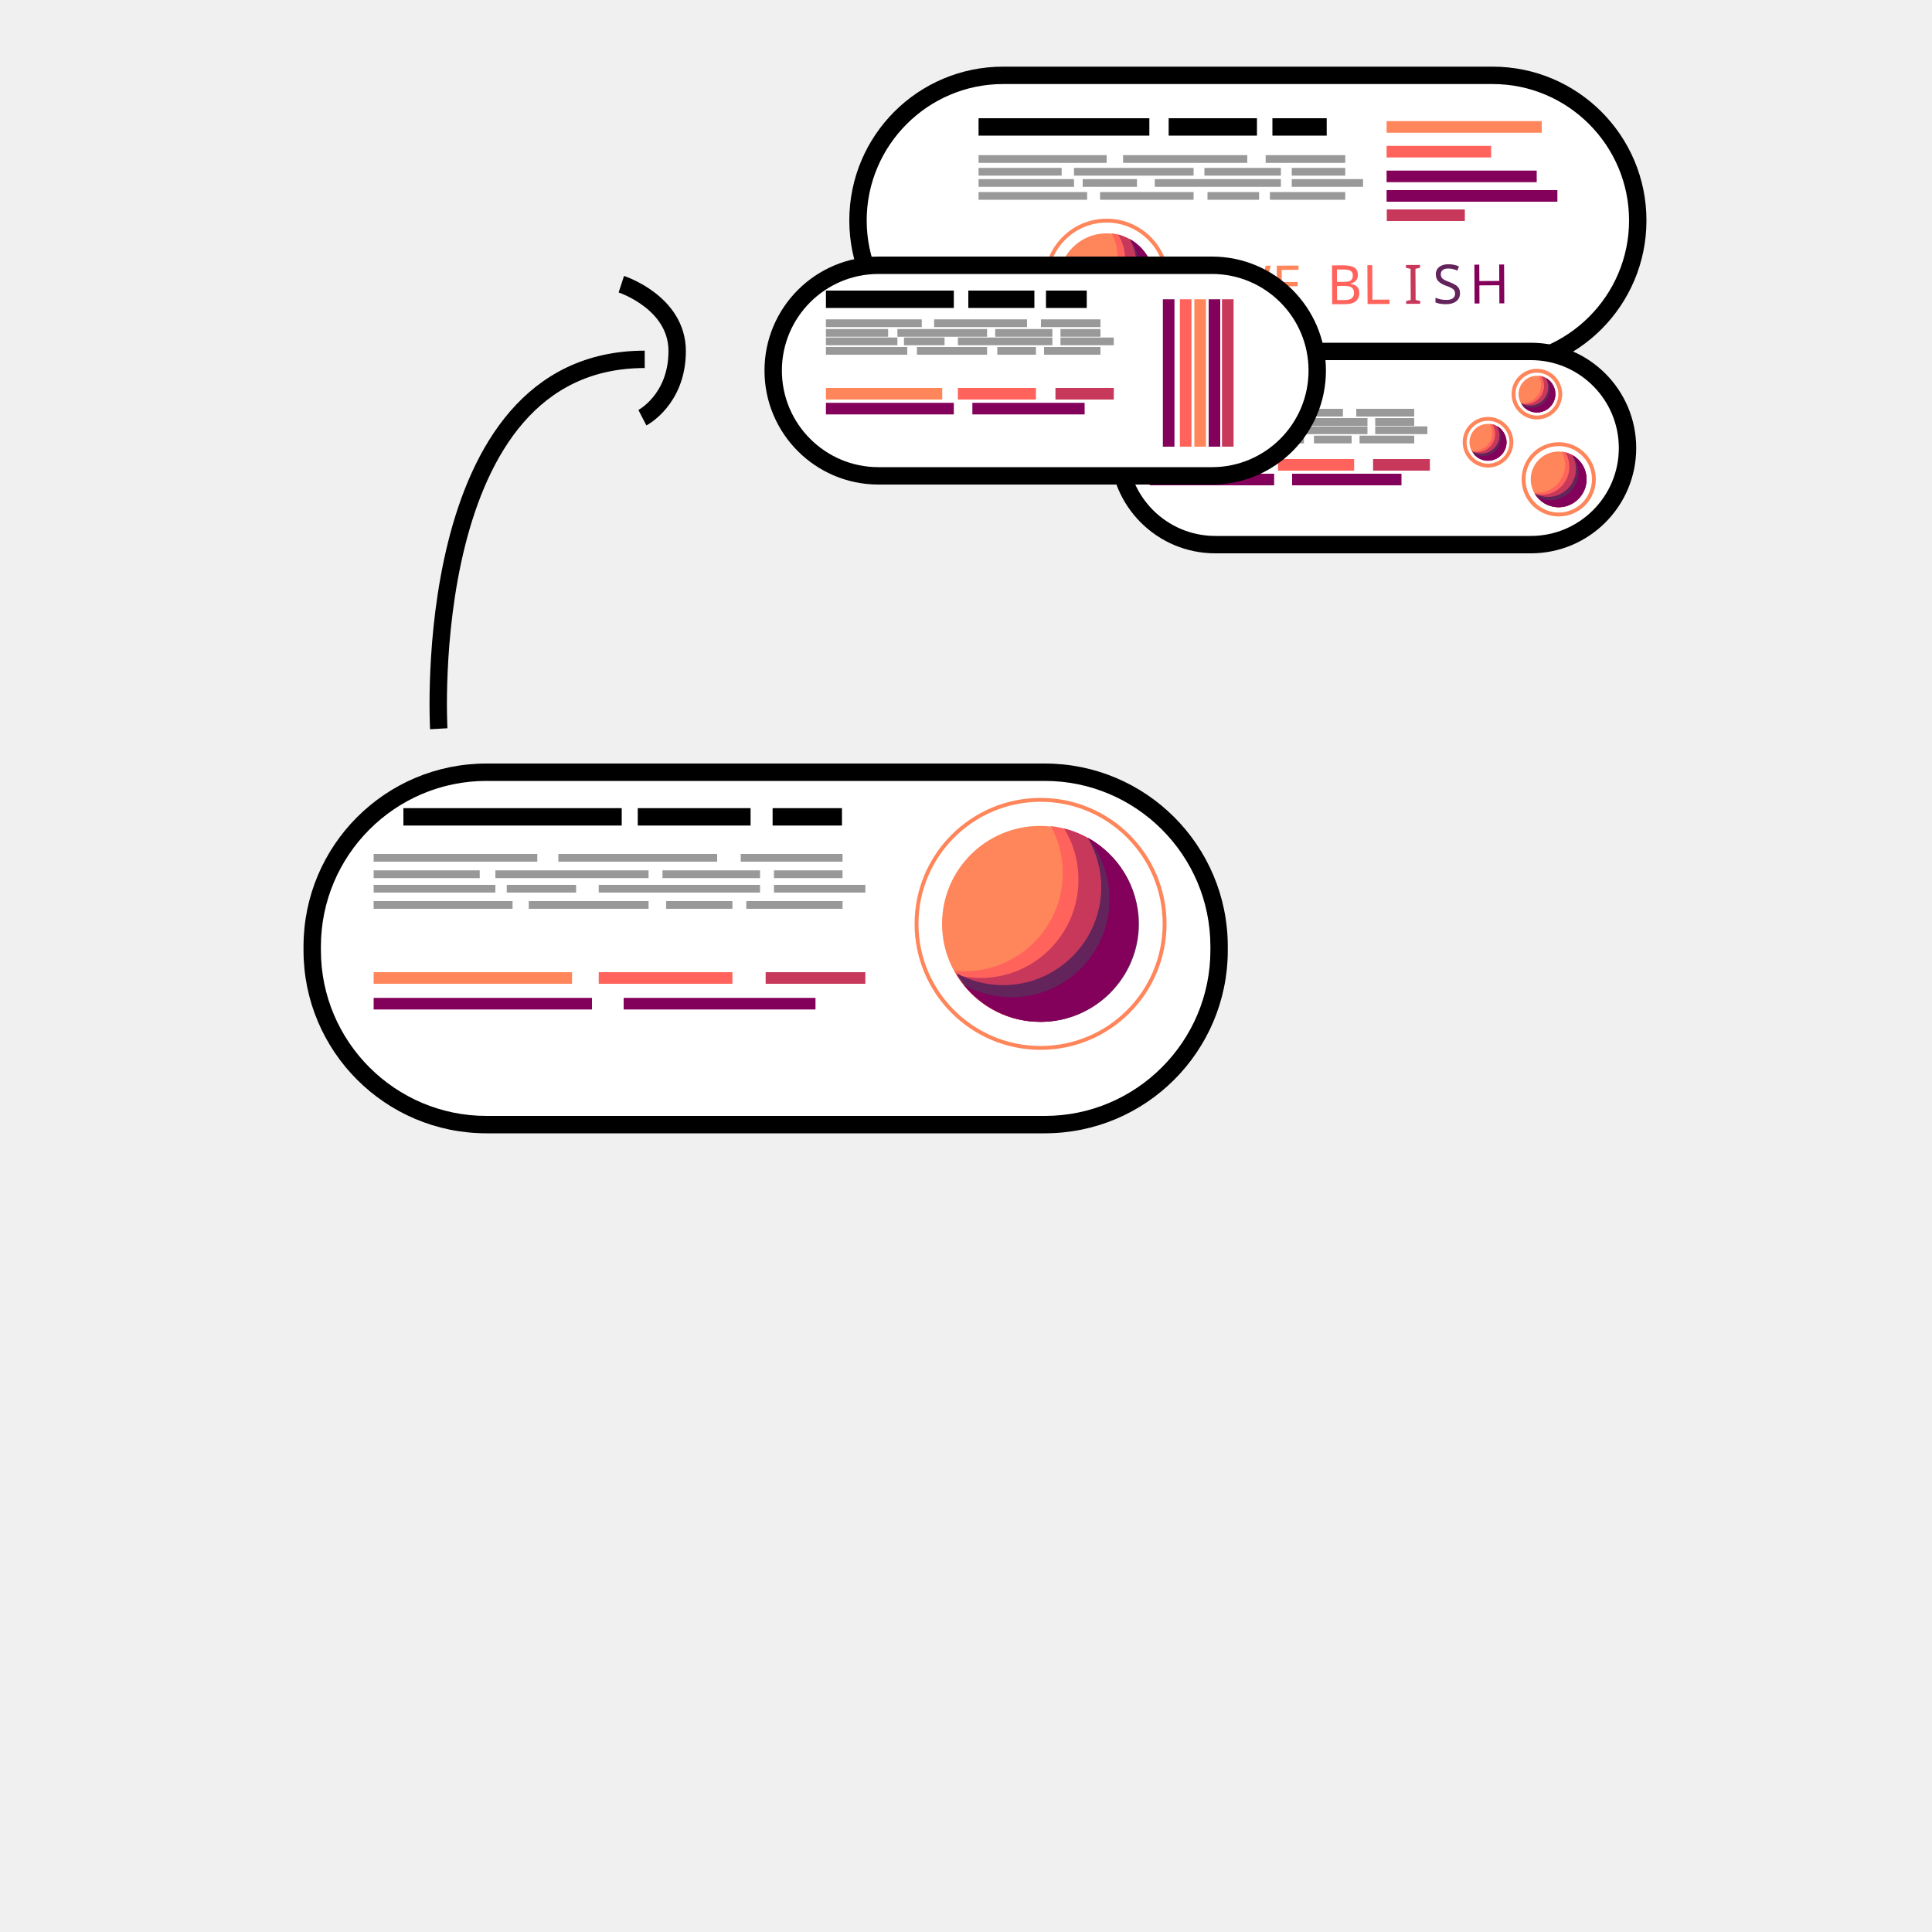
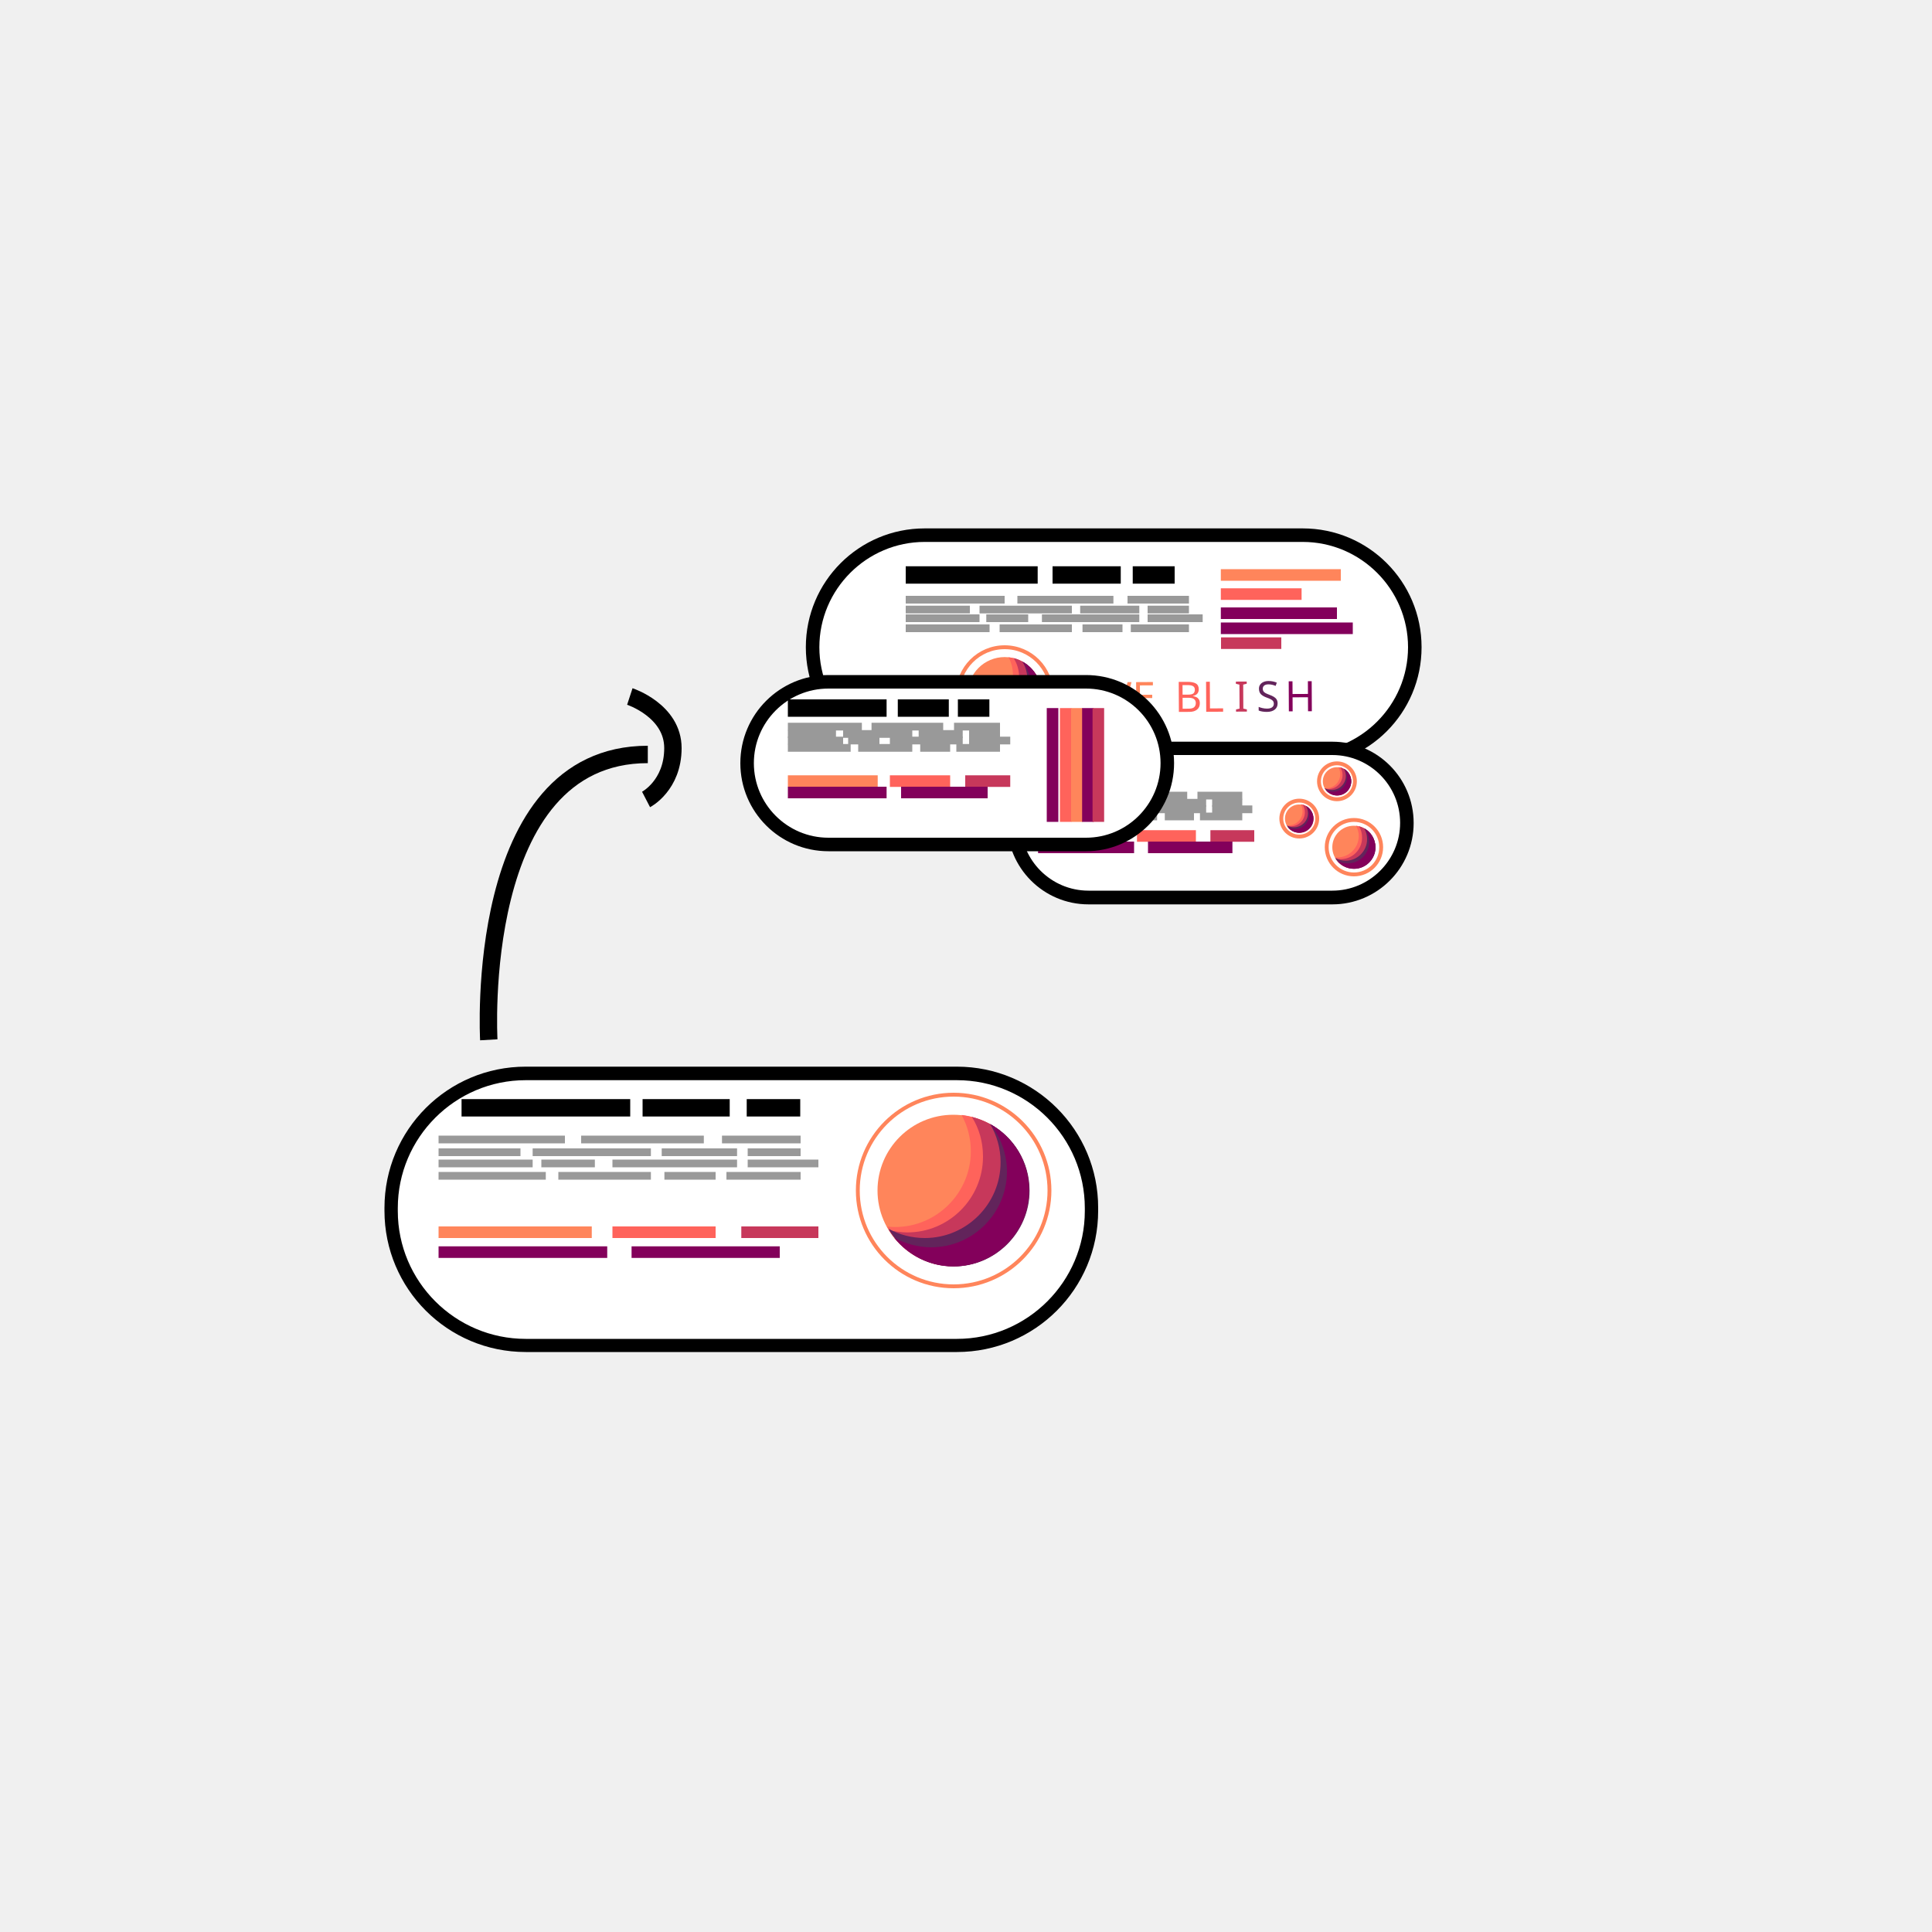
<svg xmlns="http://www.w3.org/2000/svg" version="1.1" id="Layer_1" x="0px" y="0px" viewBox="0 0 1000 1000" style="enable-background:new 0 0 1000 1000;" xml:space="preserve">
  <style type="text/css">
	.st0{fill:#FFFFFF;}
	.st1{fill:#FF855B;}
	.st2{fill:#FF635B;}
	.st3{fill:#C7385B;}
	.st4{fill:#62245B;}
	.st5{fill:#83005B;}
	.st6{fill:none;stroke:#FF855B;stroke-width:2;stroke-miterlimit:10;}
- 	.st7{fill:#FFFFFF;stroke:#000000;stroke-width:9;stroke-miterlimit:10;}
- 	.st8{fill:#FFFFFF;stroke:#999999;stroke-width:4;stroke-miterlimit:10;}
- 	.st9{fill:#FF855B;stroke:#FF855B;stroke-width:6;stroke-miterlimit:10;}
- 	.st10{fill:#FF635B;stroke:#FF635B;stroke-width:6;stroke-miterlimit:10;}
- 	.st11{fill:#C7385B;stroke:#C7385B;stroke-width:6;stroke-miterlimit:10;}
- 	.st12{fill:#83005B;stroke:#83005B;stroke-width:6;stroke-miterlimit:10;}
+ 	.st7{fill:none;stroke:#000000;stroke-width:9;stroke-miterlimit:10;}
+ 	.st8{fill:none;stroke:#999999;stroke-width:4;stroke-miterlimit:10;}
+ 	.st9{fill:none;stroke:#FF855B;stroke-width:6;stroke-miterlimit:10;}
+ 	.st10{fill:none;stroke:#FF635B;stroke-width:6;stroke-miterlimit:10;}
+ 	.st11{fill:none;stroke:#C7385B;stroke-width:6;stroke-miterlimit:10;}
+ 	.st12{fill:none;stroke:#83005B;stroke-width:6;stroke-miterlimit:10;}
	.st13{fill:#FF635B;stroke:#62245B;stroke-width:10;stroke-miterlimit:10;}
	.st14{fill:#FFFFFF;stroke:#000000;stroke-width:3;stroke-miterlimit:10;}
	.st15{font-family:'MontserratAlternates-Black';}
- 	.st16{font-size:28.175px;}
- 	.st17{fill:none;stroke:#000000;stroke-width:9;stroke-miterlimit:10;}
+ 	.st16{font-size:21.761px;}
</style>
  <g>
    <g>
-       <path class="st0" d="M251.8,582c-49.7,0-90.2-40.4-90.2-90.2v-2c0-49.7,40.4-90.2,90.2-90.2h289c49.7,0,90.2,40.4,90.2,90.2v2    c0,49.7-40.4,90.2-90.2,90.2H251.8z" />
-       <path d="M540.8,404.2c47.2,0,85.7,38.4,85.7,85.7v2c0,47.2-38.4,85.7-85.7,85.7h-289c-47.2,0-85.7-38.4-85.7-85.7v-2    c0-47.2,38.4-85.7,85.7-85.7H540.8 M540.8,395.2h-289c-52.3,0-94.7,42.4-94.7,94.7v2c0,52.3,42.4,94.7,94.7,94.7h289    c52.3,0,94.7-42.4,94.7-94.7v-2C635.5,437.6,593.1,395.2,540.8,395.2L540.8,395.2z" />
-     </g>
-   </g>
-   <g>
-     <circle class="st1" cx="538.3" cy="478.2" r="50.7" />
-     <g>
-       <path class="st2" d="M543.9,427.6c4,7.2,6.2,15.6,6.2,24.4c0,27.9-22.8,50.7-50.7,50.7c-1.9,0-3.6-0.1-5.5-0.3    c8.6,15.7,25.3,26.3,44.5,26.3c27.9,0,50.7-22.8,50.7-50.7C589.2,451.9,569.3,430.5,543.9,427.6z" />
-     </g>
-     <path class="st3" d="M550.7,428.8c4.9,7.7,7.5,16.8,7.5,26.7c0,27.9-22.6,50.7-50.7,50.7c-4.2,0-8.3-0.6-12.3-1.5   c8.9,14.5,24.9,24.2,43.3,24.2c27.9,0,50.7-22.8,50.7-50.7C589.2,454.3,572.7,434.3,550.7,428.8z" />
-     <path class="st4" d="M563,433.6c4.4,7.5,7,16.2,7,25.6c0,27.9-22.8,50.7-50.7,50.7c-8.7,0-17.1-2.2-24.3-6.2   c8.7,15.1,25.2,25.2,43.8,25.2c27.9,0,50.7-22.8,50.7-50.7C589.4,458.9,578.7,442.2,563,433.6z" />
-     <path class="st5" d="M563.1,433.7c7,8.7,11.2,19.8,11.2,31.8c0,27.9-22.8,50.7-50.7,50.7c-8.9,0-17.3-2.4-24.7-6.4   c9.3,11.6,23.6,19.1,39.5,19.1c27.9,0,50.7-22.8,50.7-50.7C589.2,459,578.6,442.3,563.1,433.7z" />
-   </g>
-   <circle class="st6" cx="538.6" cy="478.2" r="64.2" />
-   <line class="st7" x1="208.8" y1="422.8" x2="321.8" y2="422.8" />
-   <line class="st8" x1="193.4" y1="444" x2="278.1" y2="444" />
-   <line class="st8" x1="289" y1="444" x2="371.2" y2="444" />
-   <line class="st8" x1="383.4" y1="444" x2="436.1" y2="444" />
-   <line class="st8" x1="193.4" y1="452.5" x2="248.3" y2="452.5" />
-   <line class="st8" x1="256.4" y1="452.5" x2="335.7" y2="452.5" />
-   <line class="st8" x1="342.9" y1="452.5" x2="393.4" y2="452.5" />
-   <line class="st8" x1="400.6" y1="452.5" x2="436.1" y2="452.5" />
-   <line class="st8" x1="193.4" y1="460" x2="256.4" y2="460" />
-   <line class="st8" x1="262.3" y1="460" x2="298.2" y2="460" />
-   <line class="st8" x1="309.9" y1="460" x2="393.4" y2="460" />
-   <line class="st8" x1="400.6" y1="460" x2="447.9" y2="460" />
-   <line class="st8" x1="193.4" y1="468.4" x2="265.3" y2="468.4" />
-   <line class="st8" x1="273.7" y1="468.4" x2="335.7" y2="468.4" />
-   <line class="st8" x1="344.8" y1="468.4" x2="379.1" y2="468.4" />
-   <line class="st8" x1="386.3" y1="468.4" x2="436.1" y2="468.4" />
-   <line class="st7" x1="330.1" y1="422.8" x2="388.5" y2="422.8" />
-   <line class="st7" x1="399.9" y1="422.8" x2="435.8" y2="422.8" />
-   <line class="st9" x1="193.4" y1="506.2" x2="296.1" y2="506.2" />
-   <line class="st10" x1="309.9" y1="506.2" x2="379.1" y2="506.2" />
-   <line class="st11" x1="396.3" y1="506.2" x2="447.9" y2="506.2" />
-   <line class="st12" x1="193.4" y1="519.5" x2="306.4" y2="519.5" />
-   <line class="st12" x1="322.8" y1="519.5" x2="422.1" y2="519.5" />
-   <path class="st13" d="M386.8,423.9" />
-   <path class="st13" d="M302.3,423.9" />
-   <path class="st14" d="M228.5,392.8" />
-   <g>
-     <g>
-       <path class="st0" d="M519.2,189.2c-41.4,0-75.1-33.7-75.1-75.1c0-41.4,33.7-75.1,75.1-75.1h253.4c41.4,0,75.1,33.7,75.1,75.1    c0,41.4-33.7,75.1-75.1,75.1H519.2z" />
-       <path d="M772.6,43.5c38.9,0,70.6,31.7,70.6,70.6c0,38.9-31.7,70.6-70.6,70.6H519.2c-38.9,0-70.6-31.7-70.6-70.6    c0-38.9,31.7-70.6,70.6-70.6H772.6 M772.6,34.5H519.2c-44,0-79.6,35.6-79.6,79.6v0c0,44,35.6,79.6,79.6,79.6h253.4    c44,0,79.6-35.6,79.6-79.6v0C852.2,70.1,816.5,34.5,772.6,34.5L772.6,34.5z" />
-     </g>
-   </g>
-   <g>
-     <circle class="st1" cx="572.7" cy="145.5" r="24.7" />
-     <g>
-       <path class="st2" d="M575.4,120.8c1.9,3.5,3,7.6,3,11.9c0,13.6-11.1,24.7-24.7,24.7c-0.9,0-1.8-0.1-2.7-0.2    c4.2,7.7,12.3,12.8,21.7,12.8c13.6,0,24.7-11.1,24.7-24.7C597.5,132.7,587.8,122.2,575.4,120.8z" />
-     </g>
-     <path class="st3" d="M578.7,121.4c2.4,3.8,3.7,8.2,3.7,13c0,13.6-11,24.7-24.7,24.7c-2,0-4-0.3-6-0.8c4.4,7.1,12.1,11.8,21.1,11.8   c13.6,0,24.7-11.1,24.7-24.7C597.5,133.9,589.4,124.1,578.7,121.4z" />
-     <path class="st4" d="M584.7,123.7c2.2,3.7,3.4,7.9,3.4,12.5c0,13.6-11.1,24.7-24.7,24.7c-4.3,0-8.4-1.1-11.9-3   c4.3,7.4,12.3,12.3,21.4,12.3c13.6,0,24.7-11.1,24.7-24.7C597.6,136.1,592.3,127.9,584.7,123.7z" />
-     <path class="st5" d="M584.7,123.8c3.4,4.3,5.4,9.6,5.4,15.5c0,13.6-11.1,24.7-24.7,24.7c-4.4,0-8.5-1.2-12.1-3.1   c4.5,5.7,11.5,9.3,19.3,9.3c13.6,0,24.7-11.1,24.7-24.7C597.5,136.1,592.3,128,584.7,123.8z" />
-   </g>
-   <circle class="st6" cx="572.8" cy="145.5" r="31.3" />
-   <line class="st7" x1="506.5" y1="65.7" x2="594.9" y2="65.7" />
-   <line class="st8" x1="506.5" y1="82.3" x2="572.8" y2="82.3" />
-   <line class="st8" x1="581.3" y1="82.3" x2="645.6" y2="82.3" />
-   <line class="st8" x1="655.1" y1="82.3" x2="696.3" y2="82.3" />
-   <line class="st8" x1="506.5" y1="88.9" x2="549.5" y2="88.9" />
-   <line class="st8" x1="555.9" y1="88.9" x2="617.8" y2="88.9" />
-   <line class="st8" x1="623.4" y1="88.9" x2="663" y2="88.9" />
-   <line class="st8" x1="668.6" y1="88.9" x2="696.3" y2="88.9" />
-   <line class="st8" x1="506.5" y1="94.7" x2="555.9" y2="94.7" />
-   <line class="st8" x1="560.4" y1="94.7" x2="588.5" y2="94.7" />
-   <line class="st8" x1="597.7" y1="94.7" x2="663" y2="94.7" />
-   <line class="st8" x1="668.6" y1="94.7" x2="705.5" y2="94.7" />
-   <line class="st8" x1="506.5" y1="101.4" x2="562.7" y2="101.4" />
-   <line class="st8" x1="569.4" y1="101.4" x2="617.8" y2="101.4" />
-   <line class="st8" x1="625" y1="101.4" x2="651.7" y2="101.4" />
-   <line class="st8" x1="657.3" y1="101.4" x2="696.3" y2="101.4" />
-   <line class="st7" x1="604.9" y1="65.7" x2="650.6" y2="65.7" />
-   <line class="st7" x1="658.6" y1="65.7" x2="686.7" y2="65.7" />
-   <path class="st13" d="M657.8,66.6" />
-   <path class="st13" d="M591.7,66.6" />
-   <path class="st14" d="M534,42.3" />
-   <line class="st9" x1="717.7" y1="65.7" x2="798" y2="65.7" />
-   <line class="st10" x1="717.7" y1="78.5" x2="771.8" y2="78.5" />
-   <line class="st11" x1="717.8" y1="111.4" x2="758.2" y2="111.4" />
-   <line class="st12" x1="717.7" y1="101.4" x2="806.1" y2="101.4" />
-   <line class="st12" x1="717.7" y1="91.3" x2="795.4" y2="91.3" />
-   <text transform="matrix(1 -5.157371e-03 5.157371e-03 1 632.0385 157.7662)" class="st1 st15 st16">WE</text>
-   <text transform="matrix(1 -5.157371e-03 5.157371e-03 1 686.8068 157.4852)" class="st2 st15 st16">BL</text>
-   <text transform="matrix(1 -5.157371e-03 5.157371e-03 1 726.7009 157.28)" class="st3 st15 st16">I</text>
-   <text transform="matrix(1 -5.157371e-03 5.157371e-03 1 741.5757 157.2033)" class="st4 st15 st16">S</text>
-   <text transform="matrix(1 -5.157371e-03 5.157371e-03 1 760.508 157.1061)" class="st5 st15 st16">H</text>
-   <g>
-     <g>
-       <path class="st0" d="M629,281.9c-27.6,0-50-22.4-50-50s22.4-50,50-50h163.4c27.6,0,50,22.4,50,50s-22.4,50-50,50H629z" />
-       <path d="M792.4,186.4c25.1,0,45.5,20.4,45.5,45.5c0,25.1-20.4,45.5-45.5,45.5H629c-25.1,0-45.5-20.4-45.5-45.5    c0-25.1,20.4-45.5,45.5-45.5H792.4 M792.4,177.4H629c-30.1,0-54.5,24.4-54.5,54.5v0c0,30.1,24.4,54.5,54.5,54.5h163.4    c30.1,0,54.5-24.4,54.5-54.5v0C846.9,201.8,822.5,177.4,792.4,177.4L792.4,177.4z" />
-     </g>
-   </g>
-   <g>
-     <circle class="st1" cx="795.5" cy="204" r="9.5" />
-     <g>
-       <path class="st2" d="M796.5,194.5c0.7,1.4,1.2,2.9,1.2,4.6c0,5.3-4.3,9.5-9.5,9.5c-0.4,0-0.7,0-1-0.1c1.6,3,4.8,4.9,8.4,4.9    c5.3,0,9.5-4.3,9.5-9.5C805,199.1,801.3,195,796.5,194.5z" />
-     </g>
-     <path class="st3" d="M797.8,194.7c0.9,1.5,1.4,3.2,1.4,5c0,5.3-4.3,9.5-9.5,9.5c-0.8,0-1.6-0.1-2.3-0.3c1.7,2.7,4.7,4.6,8.1,4.6   c5.3,0,9.5-4.3,9.5-9.5C805,199.5,801.9,195.8,797.8,194.7z" />
-     <path class="st4" d="M800.1,195.6c0.8,1.4,1.3,3.1,1.3,4.8c0,5.3-4.3,9.5-9.5,9.5c-1.6,0-3.2-0.4-4.6-1.2c1.6,2.8,4.7,4.7,8.3,4.7   c5.3,0,9.5-4.3,9.5-9.5C805.1,200.4,803.1,197.2,800.1,195.6z" />
-     <path class="st5" d="M800.1,195.6c1.3,1.6,2.1,3.7,2.1,6c0,5.3-4.3,9.5-9.5,9.5c-1.7,0-3.3-0.5-4.7-1.2c1.7,2.2,4.4,3.6,7.4,3.6   c5.3,0,9.5-4.3,9.5-9.5C805,200.4,803,197.3,800.1,195.6z" />
-   </g>
-   <circle class="st6" cx="795.5" cy="204" r="12.1" />
-   <line class="st8" x1="593.8" y1="213.6" x2="642.1" y2="213.6" />
-   <line class="st8" x1="648.3" y1="213.6" x2="695.1" y2="213.6" />
-   <line class="st8" x1="702" y1="213.6" x2="732" y2="213.6" />
-   <line class="st8" x1="593.8" y1="218.4" x2="625.1" y2="218.4" />
-   <line class="st8" x1="629.7" y1="218.4" x2="674.9" y2="218.4" />
-   <line class="st8" x1="679" y1="218.4" x2="707.8" y2="218.4" />
-   <line class="st8" x1="711.8" y1="218.4" x2="732" y2="218.4" />
-   <line class="st8" x1="593.8" y1="222.7" x2="629.7" y2="222.7" />
-   <line class="st8" x1="633.1" y1="222.7" x2="653.5" y2="222.7" />
-   <line class="st8" x1="660.2" y1="222.7" x2="707.8" y2="222.7" />
-   <line class="st8" x1="711.8" y1="222.7" x2="738.8" y2="222.7" />
-   <line class="st8" x1="593.8" y1="227.5" x2="634.8" y2="227.5" />
-   <line class="st8" x1="639.6" y1="227.5" x2="674.9" y2="227.5" />
-   <line class="st8" x1="680.1" y1="227.5" x2="699.6" y2="227.5" />
-   <line class="st8" x1="703.7" y1="227.5" x2="732" y2="227.5" />
-   <line class="st9" x1="595.1" y1="240.6" x2="653.6" y2="240.6" />
-   <line class="st10" x1="661.5" y1="240.6" x2="700.9" y2="240.6" />
-   <line class="st11" x1="710.7" y1="240.6" x2="740.1" y2="240.6" />
-   <line class="st12" x1="595.1" y1="248.2" x2="659.5" y2="248.2" />
-   <line class="st12" x1="668.8" y1="248.2" x2="725.4" y2="248.2" />
-   <path class="st13" d="M705.3,193.8" />
-   <path class="st13" d="M657.2,193.8" />
-   <path class="st14" d="M615.2,176.1" />
-   <g>
-     <g>
-       <path class="st0" d="M454.7,246.3c-30,0-54.5-24.4-54.5-54.5s24.4-54.5,54.5-54.5h172.6c30,0,54.5,24.4,54.5,54.5    s-24.4,54.5-54.5,54.5H454.7z" />
-       <path d="M627.3,141.8c27.6,0,50,22.4,50,50c0,27.6-22.4,50-50,50H454.7c-27.6,0-50-22.4-50-50c0-27.6,22.4-50,50-50H627.3     M627.3,132.8H454.7c-32.6,0-59,26.4-59,59v0c0,32.6,26.4,59,59,59h172.6c32.6,0,59-26.4,59-59v0    C686.3,159.2,659.9,132.8,627.3,132.8L627.3,132.8z" />
-     </g>
-   </g>
-   <line class="st7" x1="427.5" y1="154.9" x2="493.7" y2="154.9" />
-   <line class="st8" x1="427.5" y1="167.3" x2="477.1" y2="167.3" />
-   <line class="st8" x1="483.5" y1="167.3" x2="531.6" y2="167.3" />
-   <line class="st8" x1="538.8" y1="167.3" x2="569.6" y2="167.3" />
-   <line class="st8" x1="427.5" y1="172.3" x2="459.7" y2="172.3" />
-   <line class="st8" x1="464.5" y1="172.3" x2="510.9" y2="172.3" />
-   <line class="st8" x1="515.1" y1="172.3" x2="544.7" y2="172.3" />
-   <line class="st8" x1="548.9" y1="172.3" x2="569.6" y2="172.3" />
-   <line class="st8" x1="427.5" y1="176.7" x2="464.5" y2="176.7" />
-   <line class="st8" x1="467.9" y1="176.7" x2="488.9" y2="176.7" />
-   <line class="st8" x1="495.8" y1="176.7" x2="544.7" y2="176.7" />
-   <line class="st8" x1="548.9" y1="176.7" x2="576.5" y2="176.7" />
-   <line class="st8" x1="427.5" y1="181.6" x2="469.6" y2="181.6" />
-   <line class="st8" x1="474.6" y1="181.6" x2="510.9" y2="181.6" />
-   <line class="st8" x1="516.2" y1="181.6" x2="536.2" y2="181.6" />
-   <line class="st8" x1="540.4" y1="181.6" x2="569.6" y2="181.6" />
-   <line class="st7" x1="501.2" y1="154.9" x2="535.4" y2="154.9" />
-   <line class="st7" x1="541.4" y1="154.9" x2="562.5" y2="154.9" />
-   <line class="st9" x1="427.5" y1="203.8" x2="487.7" y2="203.8" />
-   <line class="st10" x1="495.8" y1="203.8" x2="536.2" y2="203.8" />
-   <line class="st11" x1="546.3" y1="203.8" x2="576.5" y2="203.8" />
-   <line class="st12" x1="427.5" y1="211.5" x2="493.7" y2="211.5" />
-   <line class="st12" x1="503.3" y1="211.5" x2="561.4" y2="211.5" />
-   <path class="st13" d="M540.8,155.6" />
-   <path class="st13" d="M491.3,155.6" />
-   <path class="st14" d="M448.1,137.4" />
-   <line class="st12" x1="604.9" y1="154.9" x2="604.9" y2="231.2" />
-   <line class="st10" x1="613.7" y1="154.9" x2="613.7" y2="231.2" />
-   <line class="st9" x1="621.2" y1="154.9" x2="621.2" y2="231.2" />
-   <line class="st12" x1="628.6" y1="154.9" x2="628.6" y2="231.2" />
-   <line class="st11" x1="635.5" y1="154.9" x2="635.5" y2="231.2" />
-   <g>
-     <circle class="st1" cx="770.1" cy="228.9" r="9.5" />
-     <g>
-       <path class="st2" d="M771.2,219.4c0.7,1.4,1.2,2.9,1.2,4.6c0,5.3-4.3,9.5-9.5,9.5c-0.4,0-0.7,0-1-0.1c1.6,3,4.8,4.9,8.4,4.9    c5.3,0,9.5-4.3,9.5-9.5C779.7,224,775.9,219.9,771.2,219.4z" />
-     </g>
-     <path class="st3" d="M772.5,219.6c0.9,1.5,1.4,3.2,1.4,5c0,5.3-4.3,9.5-9.5,9.5c-0.8,0-1.6-0.1-2.3-0.3c1.7,2.7,4.7,4.6,8.2,4.6   c5.3,0,9.5-4.3,9.5-9.5C779.7,224.4,776.6,220.7,772.5,219.6z" />
-     <path class="st4" d="M774.8,220.5c0.8,1.4,1.3,3.1,1.3,4.8c0,5.3-4.3,9.5-9.5,9.5c-1.6,0-3.2-0.4-4.6-1.2c1.6,2.8,4.7,4.7,8.3,4.7   c5.3,0,9.5-4.3,9.5-9.5C779.7,225.3,777.7,222.2,774.8,220.5z" />
-     <path class="st5" d="M774.8,220.6c1.3,1.6,2.1,3.7,2.1,6c0,5.3-4.3,9.5-9.5,9.5c-1.7,0-3.3-0.5-4.7-1.2c1.7,2.2,4.4,3.6,7.4,3.6   c5.3,0,9.5-4.3,9.5-9.5C779.7,225.3,777.7,222.2,774.8,220.6z" />
-   </g>
-   <circle class="st6" cx="770.2" cy="228.9" r="12.1" />
-   <g>
-     <circle class="st1" cx="806.7" cy="248.1" r="14.4" />
-     <g>
-       <path class="st2" d="M808.3,233.8c1.1,2,1.8,4.4,1.8,6.9c0,7.9-6.5,14.4-14.4,14.4c-0.5,0-1,0-1.6-0.1c2.4,4.4,7.2,7.5,12.6,7.5    c7.9,0,14.4-6.5,14.4-14.4C821.2,240.7,815.5,234.6,808.3,233.8z" />
-     </g>
-     <path class="st3" d="M810.2,234.1c1.4,2.2,2.1,4.8,2.1,7.6c0,7.9-6.4,14.4-14.4,14.4c-1.2,0-2.4-0.2-3.5-0.4   c2.5,4.1,7.1,6.9,12.3,6.9c7.9,0,14.4-6.5,14.4-14.4C821.2,241.4,816.5,235.7,810.2,234.1z" />
-     <path class="st4" d="M813.7,235.5c1.3,2.1,2,4.6,2,7.3c0,7.9-6.5,14.4-14.4,14.4c-2.5,0-4.9-0.6-6.9-1.8c2.5,4.3,7.1,7.1,12.4,7.1   c7.9,0,14.4-6.5,14.4-14.4C821.2,242.7,818.2,237.9,813.7,235.5z" />
-     <path class="st5" d="M813.8,235.5c2,2.5,3.2,5.6,3.2,9c0,7.9-6.5,14.4-14.4,14.4c-2.5,0-4.9-0.7-7-1.8c2.6,3.3,6.7,5.4,11.2,5.4   c7.9,0,14.4-6.5,14.4-14.4C821.2,242.7,818.1,238,813.8,235.5z" />
-   </g>
-   <circle class="st6" cx="806.8" cy="248.1" r="18.2" />
-   <path class="st17" d="M227.1,377.2c0,0-11-191.2,106.6-191.2" />
-   <path class="st17" d="M321.6,147.1c0,0,28.9,9.4,28.9,34.6s-18,34.5-18,34.5" />
+       <path class="st0" d="M272.1,696.4c-38.4,0-69.7-31.2-69.7-69.7v-1.5c0-38.4,31.2-69.7,69.7-69.7h223.2c38.4,0,69.7,31.2,69.7,69.7    v1.5c0,38.4-31.2,69.7-69.7,69.7H272.1z" />
+       <path d="M495.3,559.1c36.5,0,66.2,29.7,66.2,66.2v1.5c0,36.5-29.7,66.2-66.2,66.2H272.1c-36.5,0-66.2-29.7-66.2-66.2v-1.5    c0-36.5,29.7-66.2,66.2-66.2H495.3 M495.3,552.1H272.1c-40.4,0-73.1,32.7-73.1,73.1v1.5c0,40.4,32.7,73.1,73.1,73.1h223.2    c40.4,0,73.1-32.7,73.1-73.1v-1.5C568.5,584.9,535.7,552.1,495.3,552.1L495.3,552.1z" />
+     </g>
+   </g>
+   <g>
+     <circle class="st1" cx="493.4" cy="616.2" r="39.2" />
+     <g>
+       <path class="st2" d="M497.7,577.1c3.1,5.6,4.8,12,4.8,18.8c0,21.5-17.6,39.2-39.2,39.2c-1.5,0-2.8-0.1-4.2-0.2    c6.6,12.1,19.5,20.3,34.4,20.3c21.5,0,39.2-17.6,39.2-39.2C532.7,595.9,517.3,579.4,497.7,577.1z" />
+     </g>
+     <path class="st3" d="M503,578.1c3.8,5.9,5.8,13,5.8,20.6c0,21.5-17.5,39.2-39.2,39.2c-3.2,0-6.4-0.5-9.5-1.2   c6.9,11.2,19.2,18.7,33.4,18.7c21.5,0,39.2-17.6,39.2-39.2C532.7,597.7,520,582.3,503,578.1z" />
+     <path class="st4" d="M512.5,581.8c3.4,5.8,5.4,12.5,5.4,19.8c0,21.5-17.6,39.2-39.2,39.2c-6.7,0-13.2-1.7-18.8-4.8   c6.7,11.7,19.5,19.5,33.8,19.5c21.5,0,39.2-17.6,39.2-39.2C532.9,601.3,524.6,588.4,512.5,581.8z" />
+     <path class="st5" d="M512.5,581.8c5.4,6.7,8.7,15.3,8.7,24.6c0,21.5-17.6,39.2-39.2,39.2c-6.9,0-13.4-1.9-19.1-4.9   c7.2,9,18.2,14.8,30.5,14.8c21.5,0,39.2-17.6,39.2-39.2C532.7,601.4,524.5,588.5,512.5,581.8z" />
+   </g>
+   <circle class="st6" cx="493.6" cy="616.2" r="49.6" />
+   <line class="st7" x1="238.9" y1="573.4" x2="326.2" y2="573.4" />
+   <line class="st8" x1="227" y1="589.8" x2="292.4" y2="589.8" />
+   <line class="st8" x1="300.8" y1="589.8" x2="364.3" y2="589.8" />
+   <line class="st8" x1="373.7" y1="589.8" x2="414.4" y2="589.8" />
+   <line class="st8" x1="227" y1="596.4" x2="269.4" y2="596.4" />
+   <line class="st8" x1="275.7" y1="596.4" x2="336.9" y2="596.4" />
+   <line class="st8" x1="342.5" y1="596.4" x2="381.5" y2="596.4" />
+   <line class="st8" x1="387" y1="596.4" x2="414.4" y2="596.4" />
+   <line class="st8" x1="227" y1="602.2" x2="275.7" y2="602.2" />
+   <line class="st8" x1="280.2" y1="602.2" x2="307.9" y2="602.2" />
+   <line class="st8" x1="317" y1="602.2" x2="381.5" y2="602.2" />
+   <line class="st8" x1="387" y1="602.2" x2="423.6" y2="602.2" />
+   <line class="st8" x1="227" y1="608.6" x2="282.5" y2="608.6" />
+   <line class="st8" x1="289" y1="608.6" x2="336.9" y2="608.6" />
+   <line class="st8" x1="343.9" y1="608.6" x2="370.4" y2="608.6" />
+   <line class="st8" x1="376" y1="608.6" x2="414.4" y2="608.6" />
+   <line class="st7" x1="332.6" y1="573.4" x2="377.7" y2="573.4" />
+   <line class="st7" x1="386.5" y1="573.4" x2="414.2" y2="573.4" />
+   <line class="st9" x1="227" y1="637.8" x2="306.3" y2="637.8" />
+   <line class="st10" x1="317" y1="637.8" x2="370.4" y2="637.8" />
+   <line class="st11" x1="383.7" y1="637.8" x2="423.6" y2="637.8" />
+   <line class="st12" x1="227" y1="648.1" x2="314.3" y2="648.1" />
+   <line class="st12" x1="326.9" y1="648.1" x2="403.6" y2="648.1" />
+   <path class="st13" d="M376.4,574.3" />
+   <path class="st13" d="M311.1,574.3" />
+   <path class="st14" d="M254.1,550.2" />
+   <g>
+     <g>
+       <path class="st0" d="M478.6,393c-32,0-58-26-58-58s26-58,58-58h195.7c32,0,58,26,58,58s-26,58-58,58H478.6z" />
+       <path d="M674.3,280.5c30,0,54.5,24.5,54.5,54.5c0,30-24.5,54.5-54.5,54.5H478.6c-30,0-54.5-24.5-54.5-54.5    c0-30,24.5-54.5,54.5-54.5H674.3 M674.3,273.5H478.6c-34,0-61.5,27.5-61.5,61.5l0,0c0,34,27.5,61.5,61.5,61.5h195.7    c34,0,61.5-27.5,61.5-61.5l0,0C735.8,301,708.3,273.5,674.3,273.5L674.3,273.5z" />
+     </g>
+   </g>
+   <g>
+     <circle class="st1" cx="520" cy="359.2" r="19.1" />
+     <g>
+       <path class="st2" d="M522,340.2c1.5,2.7,2.3,5.9,2.3,9.2c0,10.5-8.6,19.1-19.1,19.1c-0.7,0-1.4-0.1-2.1-0.2    c3.2,5.9,9.5,9.9,16.8,9.9c10.5,0,19.1-8.6,19.1-19.1C539.1,349.4,531.6,341.2,522,340.2z" />
+     </g>
+     <path class="st3" d="M524.6,340.6c1.9,2.9,2.9,6.3,2.9,10c0,10.5-8.5,19.1-19.1,19.1c-1.5,0-3.1-0.2-4.6-0.6   c3.4,5.5,9.3,9.1,16.3,9.1c10.5,0,19.1-8.6,19.1-19.1C539.1,350.3,532.9,342.7,524.6,340.6z" />
+     <path class="st4" d="M529.2,342.4c1.7,2.9,2.6,6.1,2.6,9.7c0,10.5-8.6,19.1-19.1,19.1c-3.3,0-6.5-0.8-9.2-2.3   c3.3,5.7,9.5,9.5,16.5,9.5c10.5,0,19.1-8.6,19.1-19.1C539.2,352,535.1,345.7,529.2,342.4z" />
+     <path class="st5" d="M529.2,342.5c2.6,3.3,4.2,7.4,4.2,12c0,10.5-8.6,19.1-19.1,19.1c-3.4,0-6.6-0.9-9.3-2.4   c3.5,4.4,8.9,7.2,14.9,7.2c10.5,0,19.1-8.6,19.1-19.1C539.1,352,535.1,345.7,529.2,342.5z" />
+   </g>
+   <circle class="st6" cx="520" cy="359.2" r="24.2" />
+   <line class="st7" x1="468.8" y1="297.6" x2="537.1" y2="297.6" />
+   <line class="st8" x1="468.8" y1="310.4" x2="520" y2="310.4" />
+   <line class="st8" x1="526.6" y1="310.4" x2="576.3" y2="310.4" />
+   <line class="st8" x1="583.6" y1="310.4" x2="615.4" y2="310.4" />
+   <line class="st8" x1="468.8" y1="315.5" x2="502" y2="315.5" />
+   <line class="st8" x1="507" y1="315.5" x2="554.8" y2="315.5" />
+   <line class="st8" x1="559.1" y1="315.5" x2="589.7" y2="315.5" />
+   <line class="st8" x1="594" y1="315.5" x2="615.4" y2="315.5" />
+   <line class="st8" x1="468.8" y1="320" x2="507" y2="320" />
+   <line class="st8" x1="510.5" y1="320" x2="532.2" y2="320" />
+   <line class="st8" x1="539.3" y1="320" x2="589.7" y2="320" />
+   <line class="st8" x1="594" y1="320" x2="622.5" y2="320" />
+   <line class="st8" x1="468.8" y1="325.2" x2="512.2" y2="325.2" />
+   <line class="st8" x1="517.4" y1="325.2" x2="554.8" y2="325.2" />
+   <line class="st8" x1="560.3" y1="325.2" x2="581" y2="325.2" />
+   <line class="st8" x1="585.3" y1="325.2" x2="615.4" y2="325.2" />
+   <line class="st7" x1="544.8" y1="297.6" x2="580.1" y2="297.6" />
+   <line class="st7" x1="586.3" y1="297.6" x2="608" y2="297.6" />
+   <path class="st13" d="M585.7,298.3" />
+   <path class="st13" d="M534.6,298.3" />
+   <path class="st14" d="M490.1,279.5" />
+   <line class="st9" x1="631.9" y1="297.6" x2="694" y2="297.6" />
+   <line class="st10" x1="631.9" y1="307.5" x2="673.7" y2="307.5" />
+   <line class="st11" x1="632" y1="332.9" x2="663.2" y2="332.9" />
+   <line class="st12" x1="631.9" y1="325.2" x2="700.2" y2="325.2" />
+   <line class="st12" x1="631.9" y1="317.4" x2="692" y2="317.4" />
+   <text transform="matrix(1 -5.157303e-03 5.157303e-03 1 565.7828 368.7185)" class="st1 st15 st16">WE</text>
+   <text transform="matrix(1 -5.157303e-03 5.157303e-03 1 608.0831 368.5018)" class="st2 st15 st16">BL</text>
+   <text transform="matrix(1 -5.157303e-03 5.157303e-03 1 638.8961 368.3434)" class="st3 st15 st16">I</text>
+   <text transform="matrix(1 -5.157303e-03 5.157303e-03 1 650.3852 368.2836)" class="st4 st15 st16">S</text>
+   <text transform="matrix(1 -5.157303e-03 5.157303e-03 1 665.0071 368.2087)" class="st5 st15 st16">H</text>
+   <g>
+     <g>
+       <path class="st0" d="M563.4,464.6c-21.3,0-38.6-17.3-38.6-38.6c0-21.3,17.3-38.6,38.6-38.6h126.2c21.3,0,38.6,17.3,38.6,38.6    c0,21.3-17.3,38.6-38.6,38.6H563.4z" />
+       <path d="M689.6,390.8c19.4,0,35.1,15.8,35.1,35.1s-15.8,35.1-35.1,35.1H563.4c-19.4,0-35.1-15.8-35.1-35.1s15.8-35.1,35.1-35.1    H689.6 M689.6,383.9H563.4c-23.2,0-42.1,18.8-42.1,42.1l0,0c0,23.2,18.8,42.1,42.1,42.1h126.2c23.2,0,42.1-18.8,42.1-42.1l0,0    C731.7,402.7,712.9,383.9,689.6,383.9L689.6,383.9z" />
+     </g>
+   </g>
+   <g>
+     <circle class="st1" cx="692" cy="404.4" r="7.3" />
+     <g>
+       <path class="st2" d="M692.8,397.1c0.5,1.1,0.9,2.2,0.9,3.6c0,4.1-3.3,7.3-7.3,7.3c-0.3,0-0.5,0-0.8-0.1c1.2,2.3,3.7,3.8,6.5,3.8    c4.1,0,7.3-3.3,7.3-7.3C699.4,400.6,696.5,397.5,692.8,397.1z" />
+     </g>
+     <path class="st3" d="M693.8,397.2c0.7,1.2,1.1,2.5,1.1,3.9c0,4.1-3.3,7.3-7.3,7.3c-0.6,0-1.2-0.1-1.8-0.2c1.3,2.1,3.6,3.6,6.3,3.6   c4.1,0,7.3-3.3,7.3-7.3C699.4,401,697,398.1,693.8,397.2z" />
+     <path class="st4" d="M695.6,397.9c0.6,1.1,1,2.4,1,3.7c0,4.1-3.3,7.3-7.3,7.3c-1.2,0-2.5-0.3-3.6-0.9c1.2,2.2,3.6,3.6,6.4,3.6   c4.1,0,7.3-3.3,7.3-7.3C699.4,401.6,697.9,399.2,695.6,397.9z" />
+     <path class="st5" d="M695.6,397.9c1,1.2,1.6,2.9,1.6,4.6c0,4.1-3.3,7.3-7.3,7.3c-1.3,0-2.5-0.4-3.6-0.9c1.3,1.7,3.4,2.8,5.7,2.8   c4.1,0,7.3-3.3,7.3-7.3C699.4,401.6,697.8,399.3,695.6,397.9z" />
+   </g>
+   <circle class="st6" cx="692" cy="404.4" r="9.3" />
+   <line class="st8" x1="536.2" y1="411.8" x2="573.6" y2="411.8" />
+   <line class="st8" x1="578.3" y1="411.8" x2="614.5" y2="411.8" />
+   <line class="st8" x1="619.8" y1="411.8" x2="643" y2="411.8" />
+   <line class="st8" x1="536.2" y1="415.5" x2="560.4" y2="415.5" />
+   <line class="st8" x1="564" y1="415.5" x2="598.9" y2="415.5" />
+   <line class="st8" x1="602.1" y1="415.5" x2="624.3" y2="415.5" />
+   <line class="st8" x1="627.4" y1="415.5" x2="643" y2="415.5" />
+   <line class="st8" x1="536.2" y1="418.9" x2="564" y2="418.9" />
+   <line class="st8" x1="566.6" y1="418.9" x2="582.4" y2="418.9" />
+   <line class="st8" x1="587.5" y1="418.9" x2="624.3" y2="418.9" />
+   <line class="st8" x1="627.4" y1="418.9" x2="648.2" y2="418.9" />
+   <line class="st8" x1="536.2" y1="422.6" x2="567.9" y2="422.6" />
+   <line class="st8" x1="571.6" y1="422.6" x2="598.9" y2="422.6" />
+   <line class="st8" x1="602.9" y1="422.6" x2="618" y2="422.6" />
+   <line class="st8" x1="621.1" y1="422.6" x2="643" y2="422.6" />
+   <line class="st9" x1="537.3" y1="432.7" x2="582.4" y2="432.7" />
+   <line class="st10" x1="588.5" y1="432.7" x2="619" y2="432.7" />
+   <line class="st11" x1="626.5" y1="432.7" x2="649.2" y2="432.7" />
+   <line class="st12" x1="537.3" y1="438.6" x2="587" y2="438.6" />
+   <line class="st12" x1="594.2" y1="438.6" x2="637.9" y2="438.6" />
+   <path class="st13" d="M622.4,396.5" />
+   <path class="st13" d="M585.2,396.5" />
+   <path class="st14" d="M552.8,382.9" />
+   <g>
+     <g>
+       <path class="st0" d="M428.8,437.1c-23.2,0-42.1-18.8-42.1-42.1c0-23.2,18.8-42.1,42.1-42.1h133.3c23.2,0,42.1,18.8,42.1,42.1    c0,23.2-18.8,42.1-42.1,42.1H428.8z" />
+       <path d="M562.1,356.4c21.3,0,38.6,17.3,38.6,38.6c0,21.3-17.3,38.6-38.6,38.6H428.8c-21.3,0-38.6-17.3-38.6-38.6    c0-21.3,17.3-38.6,38.6-38.6H562.1 M562.1,349.4H428.8c-25.2,0-45.6,20.4-45.6,45.6l0,0c0,25.2,20.4,45.6,45.6,45.6h133.3    c25.2,0,45.6-20.4,45.6-45.6l0,0C607.7,369.8,587.3,349.4,562.1,349.4L562.1,349.4z" />
+     </g>
+   </g>
+   <line class="st7" x1="407.8" y1="366.5" x2="458.9" y2="366.5" />
+   <line class="st8" x1="407.8" y1="376.1" x2="446.1" y2="376.1" />
+   <line class="st8" x1="451.1" y1="376.1" x2="488.2" y2="376.1" />
+   <line class="st8" x1="493.8" y1="376.1" x2="517.6" y2="376.1" />
+   <line class="st8" x1="407.8" y1="379.9" x2="432.7" y2="379.9" />
+   <line class="st8" x1="436.4" y1="379.9" x2="472.2" y2="379.9" />
+   <line class="st8" x1="475.5" y1="379.9" x2="498.3" y2="379.9" />
+   <line class="st8" x1="501.6" y1="379.9" x2="517.6" y2="379.9" />
+   <line class="st8" x1="407.8" y1="383.3" x2="436.4" y2="383.3" />
+   <line class="st8" x1="439" y1="383.3" x2="455.2" y2="383.3" />
+   <line class="st8" x1="460.6" y1="383.3" x2="498.3" y2="383.3" />
+   <line class="st8" x1="501.6" y1="383.3" x2="522.9" y2="383.3" />
+   <line class="st8" x1="407.8" y1="387.1" x2="440.3" y2="387.1" />
+   <line class="st8" x1="444.2" y1="387.1" x2="472.2" y2="387.1" />
+   <line class="st8" x1="476.3" y1="387.1" x2="491.8" y2="387.1" />
+   <line class="st8" x1="495" y1="387.1" x2="517.6" y2="387.1" />
+   <line class="st7" x1="464.7" y1="366.5" x2="491.1" y2="366.5" />
+   <line class="st7" x1="495.8" y1="366.5" x2="512.1" y2="366.5" />
+   <line class="st9" x1="407.8" y1="404.3" x2="454.3" y2="404.3" />
+   <line class="st10" x1="460.6" y1="404.3" x2="491.8" y2="404.3" />
+   <line class="st11" x1="499.6" y1="404.3" x2="522.9" y2="404.3" />
+   <line class="st12" x1="407.8" y1="410.2" x2="458.9" y2="410.2" />
+   <line class="st12" x1="466.4" y1="410.2" x2="511.2" y2="410.2" />
+   <path class="st13" d="M495.3,367" />
+   <path class="st13" d="M457.1,367" />
+   <path class="st14" d="M423.7,353" />
+   <line class="st12" x1="544.8" y1="366.5" x2="544.8" y2="425.4" />
+   <line class="st10" x1="551.6" y1="366.5" x2="551.6" y2="425.4" />
+   <line class="st9" x1="557.4" y1="366.5" x2="557.4" y2="425.4" />
+   <line class="st12" x1="563.1" y1="366.5" x2="563.1" y2="425.4" />
+   <line class="st11" x1="568.5" y1="366.5" x2="568.5" y2="425.4" />
+   <g>
+     <circle class="st1" cx="672.4" cy="423.7" r="7.3" />
+     <g>
+       <path class="st2" d="M673.3,416.3c0.5,1.1,0.9,2.2,0.9,3.6c0,4.1-3.3,7.3-7.3,7.3c-0.3,0-0.5,0-0.8-0.1c1.2,2.3,3.7,3.8,6.5,3.8    c4.1,0,7.3-3.3,7.3-7.3C679.8,419.9,676.9,416.7,673.3,416.3z" />
+     </g>
+     <path class="st3" d="M674.3,416.5c0.7,1.2,1.1,2.5,1.1,3.9c0,4.1-3.3,7.3-7.3,7.3c-0.6,0-1.2-0.1-1.8-0.2c1.3,2.1,3.6,3.6,6.3,3.6   c4.1,0,7.3-3.3,7.3-7.3C679.8,420.2,677.4,417.3,674.3,416.5z" />
+     <path class="st4" d="M676,417.2c0.6,1.1,1,2.4,1,3.7c0,4.1-3.3,7.3-7.3,7.3c-1.2,0-2.5-0.3-3.6-0.9c1.2,2.2,3.6,3.6,6.4,3.6   c4.1,0,7.3-3.3,7.3-7.3C679.8,420.9,678.3,418.5,676,417.2z" />
+     <path class="st5" d="M676,417.2c1,1.2,1.6,2.9,1.6,4.6c0,4.1-3.3,7.3-7.3,7.3c-1.3,0-2.5-0.4-3.6-0.9c1.3,1.7,3.4,2.8,5.7,2.8   c4.1,0,7.3-3.3,7.3-7.3C679.8,420.9,678.3,418.5,676,417.2z" />
+   </g>
+   <circle class="st6" cx="672.5" cy="423.7" r="9.3" />
+   <g>
+     <circle class="st1" cx="700.7" cy="438.5" r="11.1" />
+     <g>
+       <path class="st2" d="M701.9,427.4c0.8,1.5,1.4,3.4,1.4,5.3c0,6.1-5,11.1-11.1,11.1c-0.4,0-0.8,0-1.2-0.1c1.9,3.4,5.6,5.8,9.7,5.8    c6.1,0,11.1-5,11.1-11.1C711.9,432.8,707.5,428.1,701.9,427.4z" />
+     </g>
+     <path class="st3" d="M703.4,427.7c1.1,1.7,1.6,3.7,1.6,5.9c0,6.1-4.9,11.1-11.1,11.1c-0.9,0-1.9-0.2-2.7-0.3   c1.9,3.2,5.5,5.3,9.5,5.3c6.1,0,11.1-5,11.1-11.1C711.9,433.3,708.3,428.9,703.4,427.7z" />
+     <path class="st4" d="M706.1,428.8c1,1.6,1.5,3.6,1.5,5.6c0,6.1-5,11.1-11.1,11.1c-1.9,0-3.8-0.5-5.3-1.4c1.9,3.3,5.5,5.5,9.6,5.5   c6.1,0,11.1-5,11.1-11.1C711.9,434.3,709.6,430.6,706.1,428.8z" />
+     <path class="st5" d="M706.2,428.8c1.5,1.9,2.5,4.3,2.5,7c0,6.1-5,11.1-11.1,11.1c-1.9,0-3.8-0.5-5.4-1.4c2,2.5,5.2,4.2,8.7,4.2   c6.1,0,11.1-5,11.1-11.1C711.9,434.3,709.5,430.7,706.2,428.8z" />
+   </g>
+   <circle class="st6" cx="700.8" cy="438.5" r="14.1" />
+   <path class="st7" d="M253,538.2c0,0-8.5-147.7,82.3-147.7" />
+   <path class="st7" d="M326,360.5c0,0,22.3,7.3,22.3,26.7s-13.9,26.6-13.9,26.6" />
</svg>
